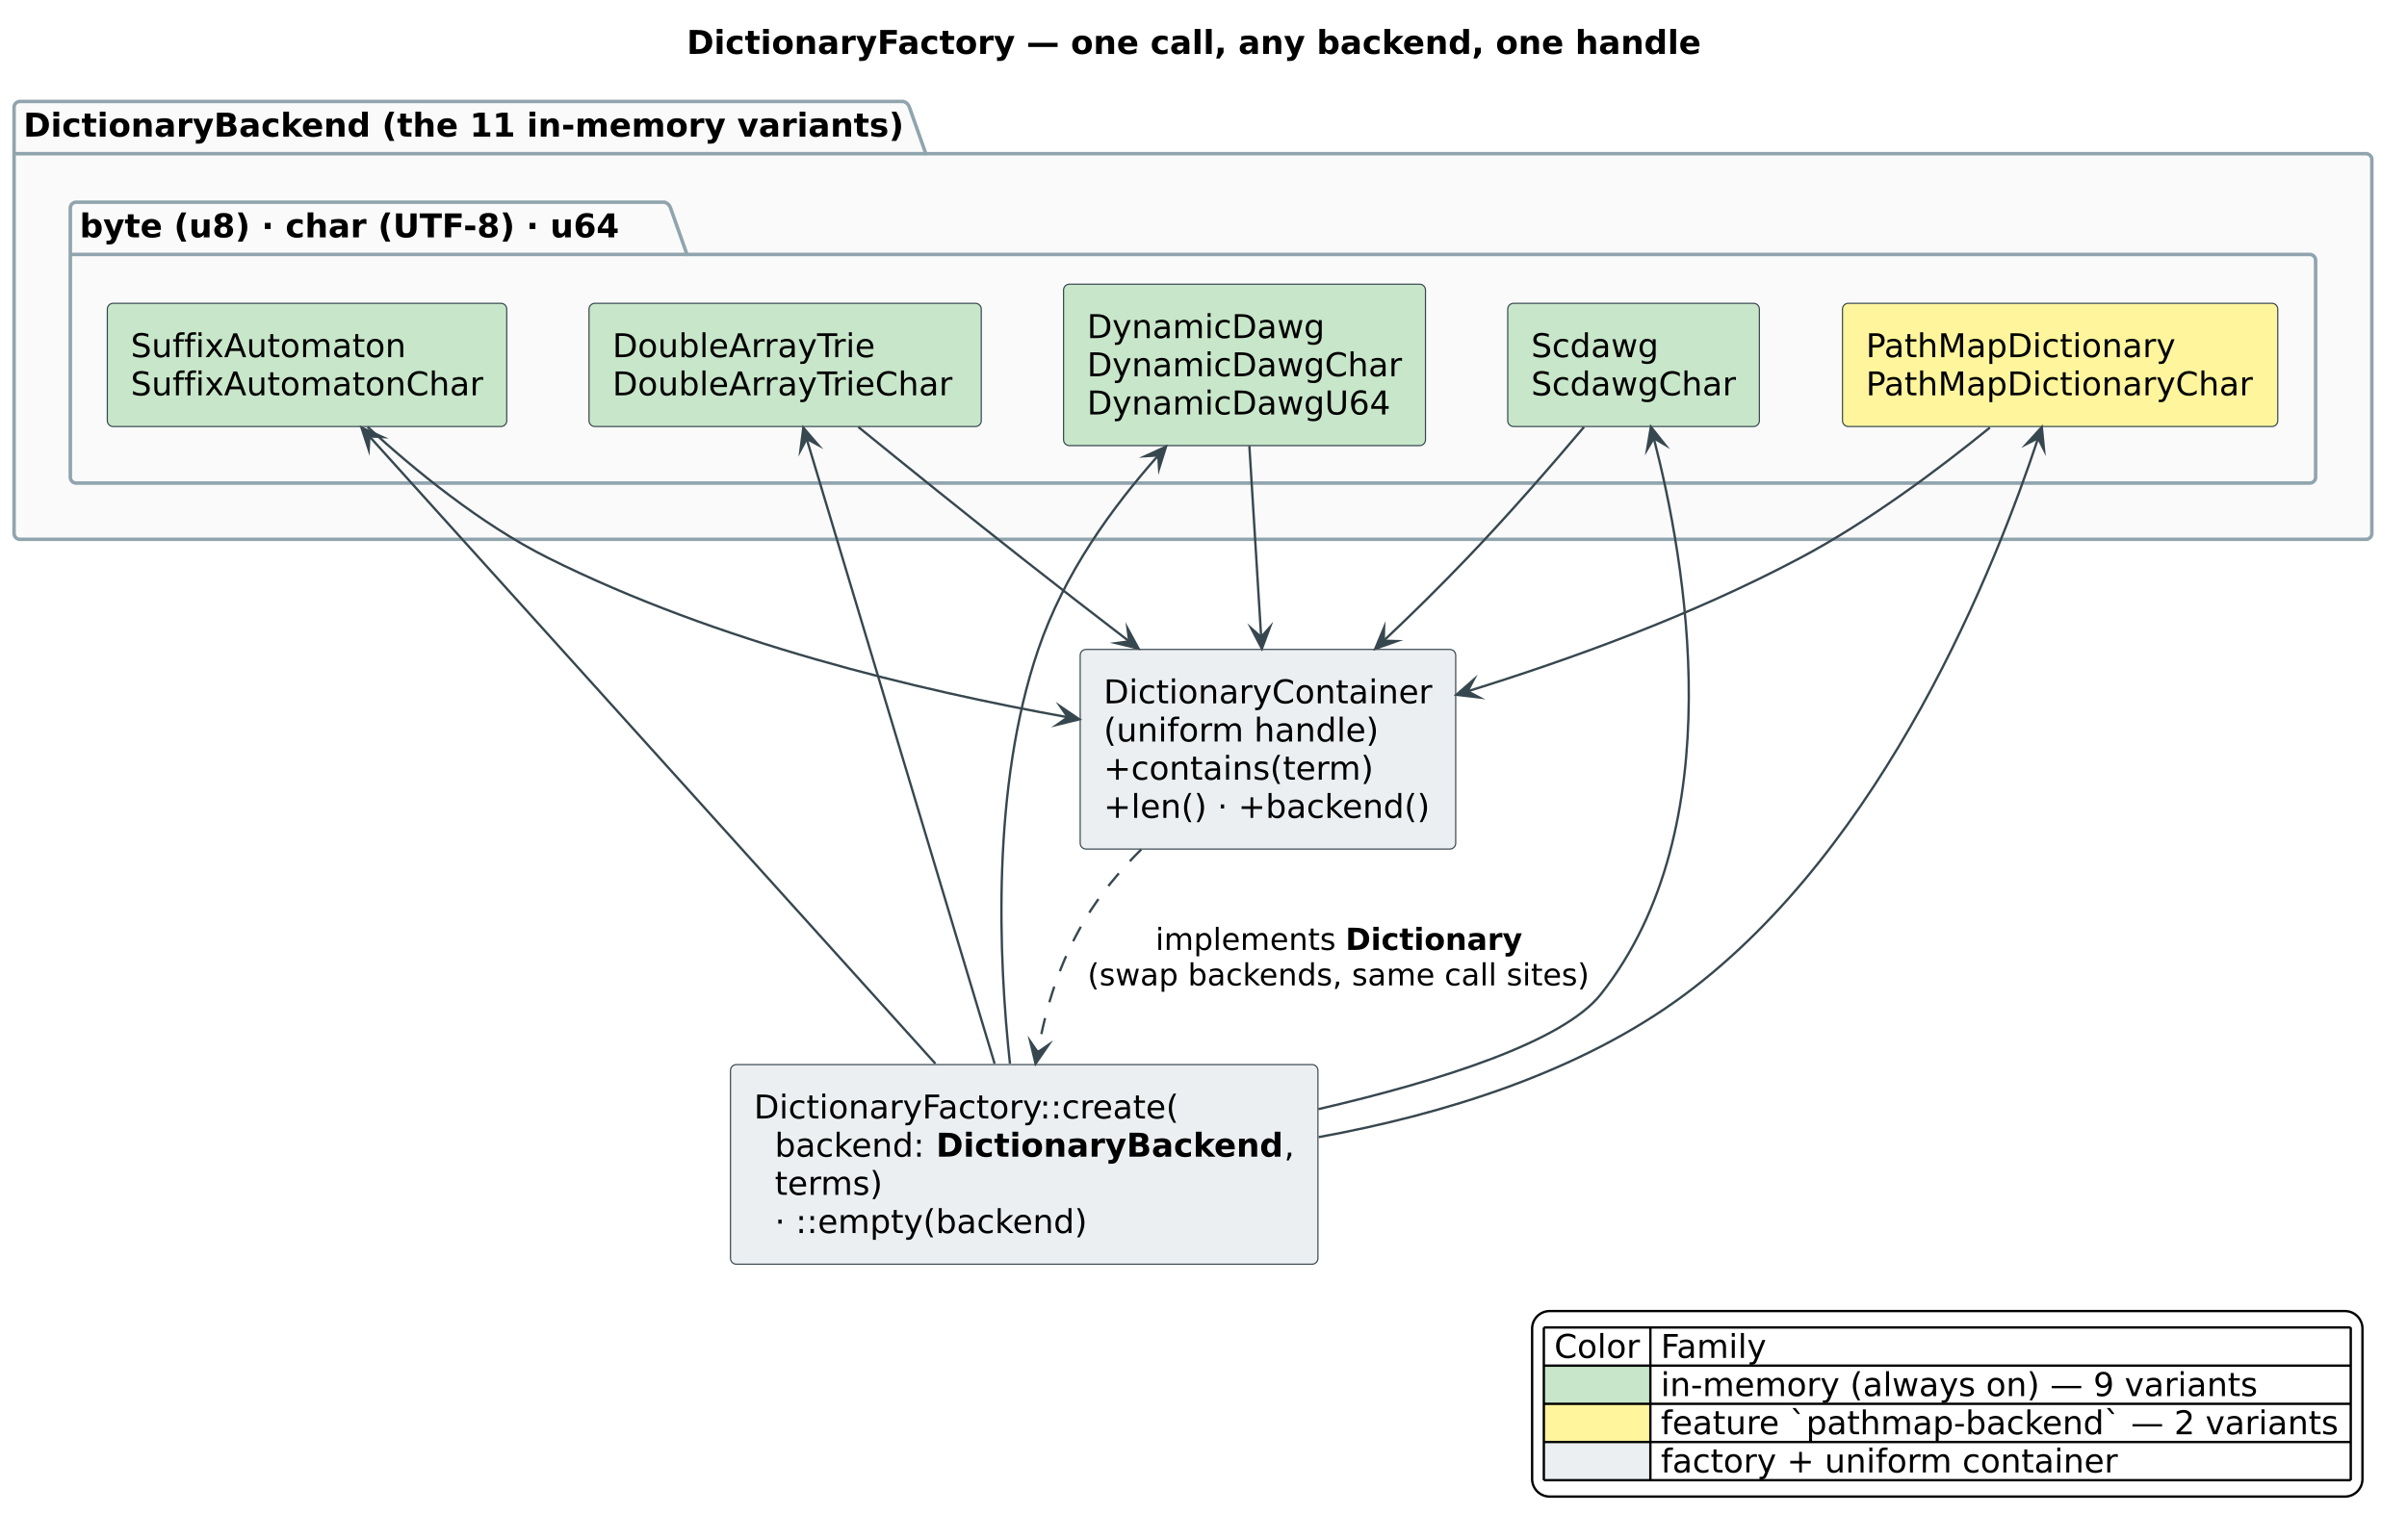
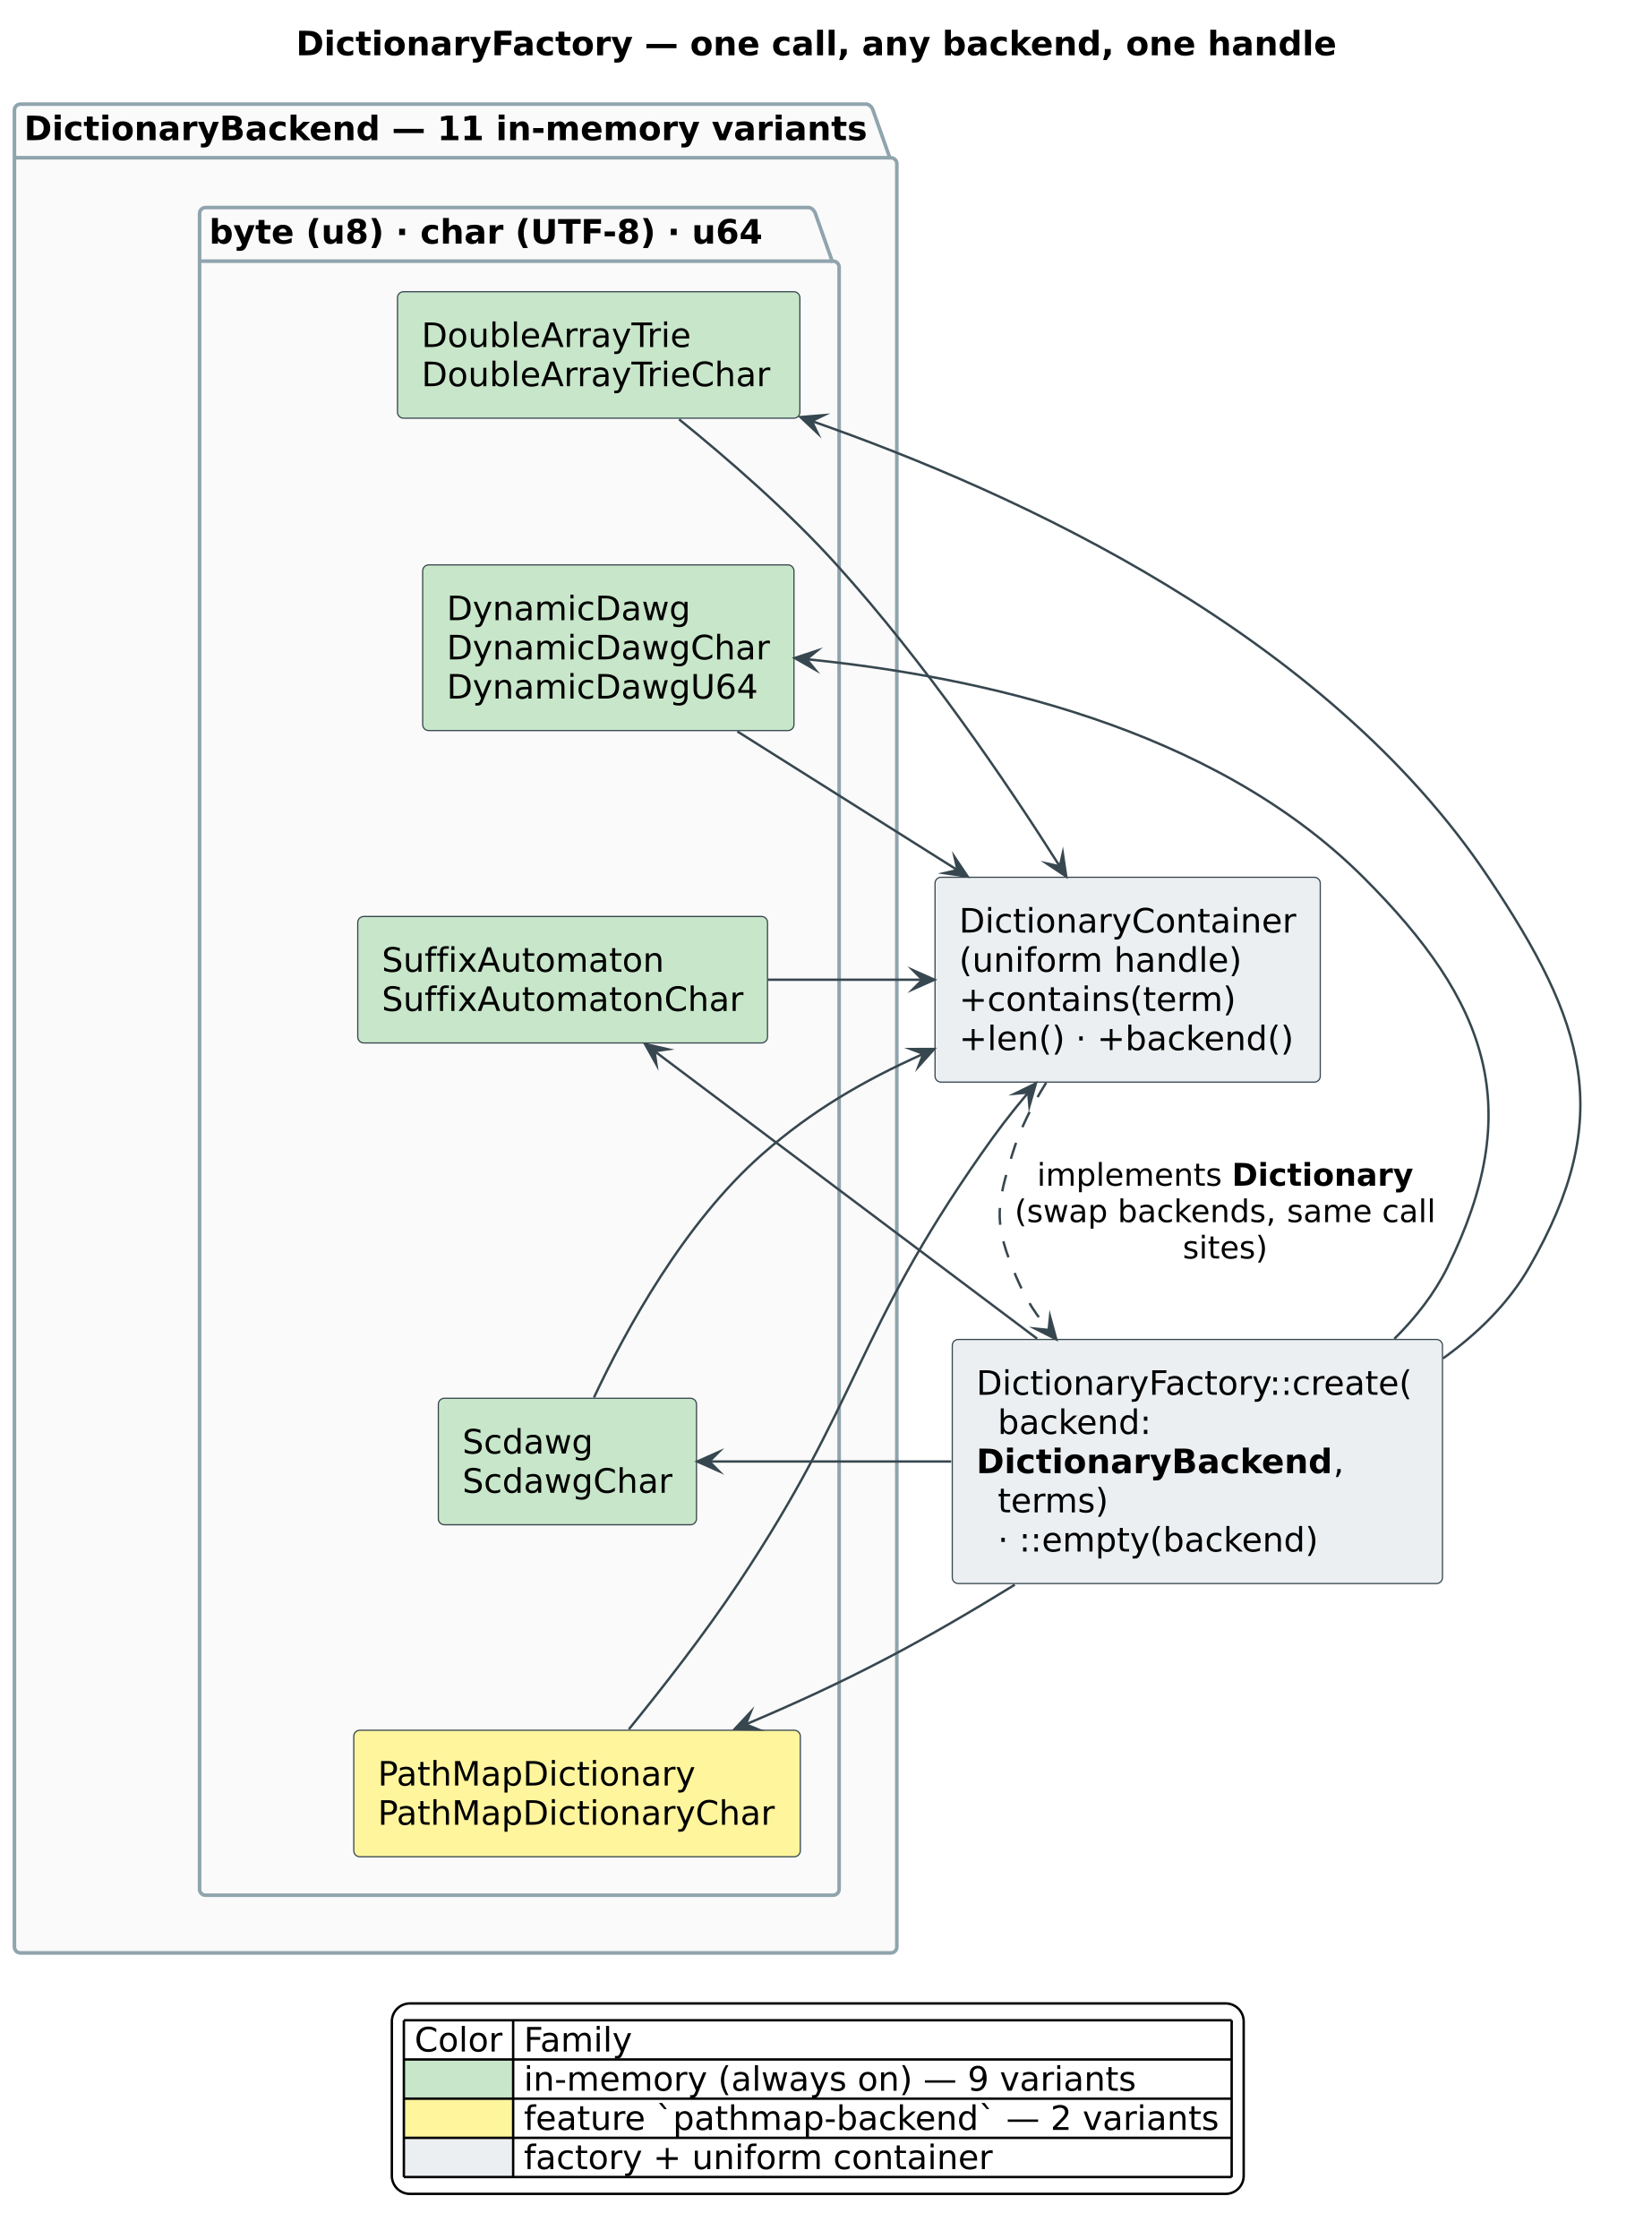
- <svg xmlns="http://www.w3.org/2000/svg" contentStyleType="text/css" data-diagram-type="DESCRIPTION" height="657px" preserveAspectRatio="none" style="width:1027px;height:657px;background:#FFFFFF;" version="1.1" viewBox="0 0 1027 657" width="1027px" zoomAndPan="magnify">
+ <svg xmlns="http://www.w3.org/2000/svg" contentStyleType="text/css" data-diagram-type="DESCRIPTION" height="931px" preserveAspectRatio="none" style="width:687px;height:931px;background:#FFFFFF;" version="1.1" viewBox="0 0 687 931" width="687px" zoomAndPan="magnify">
  <defs />
  <g>
-     <g class="title" data-source-line="17">
-       <text fill="#000000" font-family="'DejaVu Sans'" font-size="14" font-weight="700" lengthAdjust="spacing" textLength="433.979" x="293.01" y="22.995">DictionaryFactory — one call, any backend, one handle</text>
+     <g class="title" data-source-line="18">
+       <text fill="#000000" font-family="'DejaVu Sans'" font-size="14" font-weight="700" lengthAdjust="spacing" textLength="433.979" x="123.125" y="22.995">DictionaryFactory — one call, any backend, one handle</text>
    </g>
-     <g class="cluster" data-qualified-name="DictionaryBackend .the 11 in-memory variants." data-source-line="21" id="ent0002">
-       <path d="M8.5,43.297 L385.524,43.297 A3.75,3.75 0 0 1 388.024,45.797 L395.024,65.594 L1009.5,65.594 A2.5,2.5 0 0 1 1012,68.094 L1012,227.687 A2.5,2.5 0 0 1 1009.5,230.187 L8.5,230.187 A2.5,2.5 0 0 1 6,227.687 L6,45.797 A2.5,2.5 0 0 1 8.5,43.297" fill="#FAFAFA" style="stroke:#90A4AE;stroke-width:1.5;" />
-       <line style="stroke:#90A4AE;stroke-width:1.5;" x1="6" x2="395.024" y1="65.594" y2="65.594" />
-       <text fill="#000000" font-family="'DejaVu Sans'" font-size="14" font-weight="700" lengthAdjust="spacing" textLength="376.024" x="10" y="58.292">DictionaryBackend (the 11 in-memory variants)</text>
+     <g class="cluster" data-qualified-name="DictionaryBackend . 11 in-memory variants" data-source-line="22" id="ent0002">
+       <path d="M8.5,43.297 L360.573,43.297 A3.75,3.75 0 0 1 363.073,45.797 L370.073,65.594 L370.5,65.594 A2.5,2.5 0 0 1 373,68.094 L373,809.547 A2.5,2.5 0 0 1 370.5,812.047 L8.5,812.047 A2.5,2.5 0 0 1 6,809.547 L6,45.797 A2.5,2.5 0 0 1 8.5,43.297" fill="#FAFAFA" style="stroke:#90A4AE;stroke-width:1.5;" />
+       <line style="stroke:#90A4AE;stroke-width:1.5;" x1="6" x2="370.073" y1="65.594" y2="65.594" />
+       <text fill="#000000" font-family="'DejaVu Sans'" font-size="14" font-weight="700" lengthAdjust="spacing" textLength="351.073" x="10" y="58.292">DictionaryBackend — 11 in-memory variants</text>
    </g>
-     <g class="cluster" data-qualified-name="DictionaryBackend .the 11 in-memory variants..fam" data-source-line="22" id="ent0003">
-       <path d="M32.5,86.297 L283.613,86.297 A3.75,3.75 0 0 1 286.113,88.797 L293.113,108.594 L985.5,108.594 A2.5,2.5 0 0 1 988,111.094 L988,203.687 A2.5,2.5 0 0 1 985.5,206.187 L32.5,206.187 A2.5,2.5 0 0 1 30,203.687 L30,88.797 A2.5,2.5 0 0 1 32.5,86.297" fill="#FAFAFA" style="stroke:#90A4AE;stroke-width:1.5;" />
-       <line style="stroke:#90A4AE;stroke-width:1.5;" x1="30" x2="293.113" y1="108.594" y2="108.594" />
-       <text fill="#000000" font-family="'DejaVu Sans'" font-size="14" font-weight="700" lengthAdjust="spacing" textLength="250.113" x="34" y="101.292">byte (u8)  ·  char (UTF-8)  ·  u64</text>
+     <g class="cluster" data-qualified-name="DictionaryBackend . 11 in-memory variants.fam" data-source-line="23" id="ent0003">
+       <path d="M85.5,86.297 L336.613,86.297 A3.75,3.75 0 0 1 339.113,88.797 L346.113,108.594 L346.5,108.594 A2.5,2.5 0 0 1 349,111.094 L349,785.547 A2.5,2.5 0 0 1 346.5,788.047 L85.5,788.047 A2.5,2.5 0 0 1 83,785.547 L83,88.797 A2.5,2.5 0 0 1 85.5,86.297" fill="#FAFAFA" style="stroke:#90A4AE;stroke-width:1.5;" />
+       <line style="stroke:#90A4AE;stroke-width:1.5;" x1="83" x2="346.113" y1="108.594" y2="108.594" />
+       <text fill="#000000" font-family="'DejaVu Sans'" font-size="14" font-weight="700" lengthAdjust="spacing" textLength="250.113" x="87" y="101.292">byte (u8)  ·  char (UTF-8)  ·  u64</text>
    </g>
-     <g class="entity" data-qualified-name="DictionaryBackend .the 11 in-memory variants..fam.DAT" data-source-line="23" id="ent0004">
-       <rect fill="#C8E6C9" height="52.594" rx="2.5" ry="2.5" style="stroke:#37474F;stroke-width:0.5;" width="167.356" x="251.32" y="129.447" />
-       <text fill="#000000" font-family="'DejaVu Sans'" font-size="14" lengthAdjust="spacing" textLength="114.372" x="261.32" y="152.442">DoubleArrayTrie</text>
-       <text fill="#000000" font-family="'DejaVu Sans'" font-size="14" lengthAdjust="spacing" textLength="147.356" x="261.32" y="168.739">DoubleArrayTrieChar</text>
+     <g class="entity" data-qualified-name="DictionaryBackend . 11 in-memory variants.fam.DAT" data-source-line="24" id="ent0004">
+       <rect fill="#C8E6C9" height="52.594" rx="2.5" ry="2.5" style="stroke:#37474F;stroke-width:0.5;" width="167.356" x="165.32" y="121.297" />
+       <text fill="#000000" font-family="'DejaVu Sans'" font-size="14" lengthAdjust="spacing" textLength="114.372" x="175.32" y="144.292">DoubleArrayTrie</text>
+       <text fill="#000000" font-family="'DejaVu Sans'" font-size="14" lengthAdjust="spacing" textLength="147.356" x="175.32" y="160.589">DoubleArrayTrieChar</text>
    </g>
-     <g class="entity" data-qualified-name="DictionaryBackend .the 11 in-memory variants..fam.DAWG" data-source-line="24" id="ent0005">
-       <rect fill="#C8E6C9" height="68.891" rx="2.5" ry="2.5" style="stroke:#37474F;stroke-width:0.5;" width="154.422" x="453.79" y="121.297" />
-       <text fill="#000000" font-family="'DejaVu Sans'" font-size="14" lengthAdjust="spacing" textLength="101.439" x="463.79" y="144.292">DynamicDawg</text>
-       <text fill="#000000" font-family="'DejaVu Sans'" font-size="14" lengthAdjust="spacing" textLength="134.422" x="463.79" y="160.589">DynamicDawgChar</text>
-       <text fill="#000000" font-family="'DejaVu Sans'" font-size="14" lengthAdjust="spacing" textLength="129.5" x="463.79" y="176.886">DynamicDawgU64</text>
+     <g class="entity" data-qualified-name="DictionaryBackend . 11 in-memory variants.fam.DAWG" data-source-line="25" id="ent0005">
+       <rect fill="#C8E6C9" height="68.891" rx="2.5" ry="2.5" style="stroke:#37474F;stroke-width:0.5;" width="154.422" x="175.79" y="234.887" />
+       <text fill="#000000" font-family="'DejaVu Sans'" font-size="14" lengthAdjust="spacing" textLength="101.439" x="185.79" y="257.882">DynamicDawg</text>
+       <text fill="#000000" font-family="'DejaVu Sans'" font-size="14" lengthAdjust="spacing" textLength="134.422" x="185.79" y="274.179">DynamicDawgChar</text>
+       <text fill="#000000" font-family="'DejaVu Sans'" font-size="14" lengthAdjust="spacing" textLength="129.5" x="185.79" y="290.476">DynamicDawgU64</text>
    </g>
-     <g class="entity" data-qualified-name="DictionaryBackend .the 11 in-memory variants..fam.SA" data-source-line="25" id="ent0006">
-       <rect fill="#C8E6C9" height="52.594" rx="2.5" ry="2.5" style="stroke:#37474F;stroke-width:0.5;" width="170.425" x="45.79" y="129.447" />
-       <text fill="#000000" font-family="'DejaVu Sans'" font-size="14" lengthAdjust="spacing" textLength="117.441" x="55.79" y="152.442">SuffixAutomaton</text>
-       <text fill="#000000" font-family="'DejaVu Sans'" font-size="14" lengthAdjust="spacing" textLength="150.425" x="55.79" y="168.739">SuffixAutomatonChar</text>
+     <g class="entity" data-qualified-name="DictionaryBackend . 11 in-memory variants.fam.SA" data-source-line="26" id="ent0006">
+       <rect fill="#C8E6C9" height="52.594" rx="2.5" ry="2.5" style="stroke:#37474F;stroke-width:0.5;" width="170.425" x="148.79" y="381.077" />
+       <text fill="#000000" font-family="'DejaVu Sans'" font-size="14" lengthAdjust="spacing" textLength="117.441" x="158.79" y="404.072">SuffixAutomaton</text>
+       <text fill="#000000" font-family="'DejaVu Sans'" font-size="14" lengthAdjust="spacing" textLength="150.425" x="158.79" y="420.369">SuffixAutomatonChar</text>
    </g>
-     <g class="entity" data-qualified-name="DictionaryBackend .the 11 in-memory variants..fam.SC" data-source-line="26" id="ent0007">
-       <rect fill="#C8E6C9" height="52.594" rx="2.5" ry="2.5" style="stroke:#37474F;stroke-width:0.5;" width="107.37" x="643.31" y="129.447" />
-       <text fill="#000000" font-family="'DejaVu Sans'" font-size="14" lengthAdjust="spacing" textLength="54.387" x="653.31" y="152.442">Scdawg</text>
-       <text fill="#000000" font-family="'DejaVu Sans'" font-size="14" lengthAdjust="spacing" textLength="87.37" x="653.31" y="168.739">ScdawgChar</text>
+     <g class="entity" data-qualified-name="DictionaryBackend . 11 in-memory variants.fam.SC" data-source-line="27" id="ent0007">
+       <rect fill="#C8E6C9" height="52.594" rx="2.5" ry="2.5" style="stroke:#37474F;stroke-width:0.5;" width="107.37" x="182.31" y="581.417" />
+       <text fill="#000000" font-family="'DejaVu Sans'" font-size="14" lengthAdjust="spacing" textLength="54.387" x="192.31" y="604.412">Scdawg</text>
+       <text fill="#000000" font-family="'DejaVu Sans'" font-size="14" lengthAdjust="spacing" textLength="87.37" x="192.31" y="620.709">ScdawgChar</text>
    </g>
-     <g class="entity" data-qualified-name="DictionaryBackend .the 11 in-memory variants..fam.PM" data-source-line="27" id="ent0008">
-       <rect fill="#FFF59D" height="52.594" rx="2.5" ry="2.5" style="stroke:#37474F;stroke-width:0.5;" width="185.717" x="786.14" y="129.447" />
-       <text fill="#000000" font-family="'DejaVu Sans'" font-size="14" lengthAdjust="spacing" textLength="132.733" x="796.14" y="152.442">PathMapDictionary</text>
-       <text fill="#000000" font-family="'DejaVu Sans'" font-size="14" lengthAdjust="spacing" textLength="165.717" x="796.14" y="168.739">PathMapDictionaryChar</text>
+     <g class="entity" data-qualified-name="DictionaryBackend . 11 in-memory variants.fam.PM" data-source-line="28" id="ent0008">
+       <rect fill="#FFF59D" height="52.594" rx="2.5" ry="2.5" style="stroke:#37474F;stroke-width:0.5;" width="185.717" x="147.14" y="719.457" />
+       <text fill="#000000" font-family="'DejaVu Sans'" font-size="14" lengthAdjust="spacing" textLength="132.733" x="157.14" y="742.452">PathMapDictionary</text>
+       <text fill="#000000" font-family="'DejaVu Sans'" font-size="14" lengthAdjust="spacing" textLength="165.717" x="157.14" y="758.749">PathMapDictionaryChar</text>
    </g>
-     <g class="entity" data-qualified-name="F" data-source-line="19" id="ent0001">
-       <rect fill="#ECEFF1" height="85.188" rx="2.5" ry="2.5" style="stroke:#37474F;stroke-width:0.5;" width="250.644" x="311.68" y="454.377" />
-       <text fill="#000000" font-family="'DejaVu Sans'" font-size="14" lengthAdjust="spacing" textLength="183.873" x="321.68" y="477.372">DictionaryFactory::create(</text>
-       <text fill="#000000" font-family="'DejaVu Sans'" font-size="14" lengthAdjust="spacing" textLength="64.36" x="330.58" y="493.669">backend:</text>
-       <text fill="#000000" font-family="'DejaVu Sans'" font-size="14" font-weight="700" lengthAdjust="spacing" textLength="148.483" x="399.391" y="493.669">DictionaryBackend</text>
-       <text fill="#000000" font-family="'DejaVu Sans'" font-size="14" lengthAdjust="spacing" textLength="4.45" x="547.874" y="493.669">,</text>
-       <text fill="#000000" font-family="'DejaVu Sans'" font-size="14" lengthAdjust="spacing" textLength="46.252" x="330.58" y="509.966">terms)</text>
-       <text fill="#000000" font-family="'DejaVu Sans'" font-size="14" lengthAdjust="spacing" textLength="133.814" x="330.58" y="526.263">· ::empty(backend)</text>
+     <g class="entity" data-qualified-name="F" data-source-line="20" id="ent0001">
+       <rect fill="#ECEFF1" height="101.484" rx="2.5" ry="2.5" style="stroke:#37474F;stroke-width:0.5;" width="203.873" x="396.06" y="556.967" />
+       <text fill="#000000" font-family="'DejaVu Sans'" font-size="14" lengthAdjust="spacing" textLength="183.873" x="406.06" y="579.962">DictionaryFactory::create(</text>
+       <text fill="#000000" font-family="'DejaVu Sans'" font-size="14" lengthAdjust="spacing" textLength="8.9" x="406.06" y="596.259">  </text>
+       <text fill="#000000" font-family="'DejaVu Sans'" font-size="14" lengthAdjust="spacing" textLength="64.36" x="414.96" y="596.259">backend:</text>
+       <text fill="#000000" font-family="'DejaVu Sans'" font-size="14" font-weight="700" lengthAdjust="spacing" textLength="148.483" x="406.06" y="612.556">DictionaryBackend</text>
+       <text fill="#000000" font-family="'DejaVu Sans'" font-size="14" lengthAdjust="spacing" textLength="4.45" x="554.543" y="612.556">,</text>
+       <text fill="#000000" font-family="'DejaVu Sans'" font-size="14" lengthAdjust="spacing" textLength="8.9" x="406.06" y="628.853">  </text>
+       <text fill="#000000" font-family="'DejaVu Sans'" font-size="14" lengthAdjust="spacing" textLength="46.252" x="414.96" y="628.853">terms)</text>
+       <text fill="#000000" font-family="'DejaVu Sans'" font-size="14" lengthAdjust="spacing" textLength="8.9" x="406.06" y="645.149">  </text>
+       <text fill="#000000" font-family="'DejaVu Sans'" font-size="14" lengthAdjust="spacing" textLength="4.45" x="414.96" y="645.149">·</text>
+       <text fill="#000000" font-family="'DejaVu Sans'" font-size="14" lengthAdjust="spacing" textLength="4.45" x="419.411" y="645.149"> </text>
+       <text fill="#000000" font-family="'DejaVu Sans'" font-size="14" lengthAdjust="spacing" textLength="124.913" x="423.861" y="645.149">::empty(backend)</text>
    </g>
-     <g class="entity" data-qualified-name="C" data-source-line="31" id="ent0009">
-       <rect fill="#ECEFF1" height="85.188" rx="2.5" ry="2.5" style="stroke:#37474F;stroke-width:0.5;" width="160.219" x="460.89" y="277.187" />
-       <text fill="#000000" font-family="'DejaVu Sans'" font-size="14" lengthAdjust="spacing" textLength="140.219" x="470.89" y="300.182">DictionaryContainer</text>
-       <text fill="#000000" font-family="'DejaVu Sans'" font-size="14" lengthAdjust="spacing" textLength="117.612" x="470.89" y="316.479">(uniform handle)</text>
-       <text fill="#000000" font-family="'DejaVu Sans'" font-size="14" lengthAdjust="spacing" textLength="115.411" x="470.89" y="332.776">+contains(term)</text>
-       <text fill="#000000" font-family="'DejaVu Sans'" font-size="14" lengthAdjust="spacing" textLength="139.679" x="470.89" y="349.073">+len() · +backend()</text>
+     <g class="entity" data-qualified-name="C" data-source-line="32" id="ent0009">
+       <rect fill="#ECEFF1" height="85.188" rx="2.5" ry="2.5" style="stroke:#37474F;stroke-width:0.5;" width="160.219" x="388.89" y="364.777" />
+       <text fill="#000000" font-family="'DejaVu Sans'" font-size="14" lengthAdjust="spacing" textLength="140.219" x="398.89" y="387.772">DictionaryContainer</text>
+       <text fill="#000000" font-family="'DejaVu Sans'" font-size="14" lengthAdjust="spacing" textLength="59.985" x="398.89" y="404.069">(uniform</text>
+       <text fill="#000000" font-family="'DejaVu Sans'" font-size="14" lengthAdjust="spacing" textLength="4.45" x="458.875" y="404.069"> </text>
+       <text fill="#000000" font-family="'DejaVu Sans'" font-size="14" lengthAdjust="spacing" textLength="53.177" x="463.325" y="404.069">handle)</text>
+       <text fill="#000000" font-family="'DejaVu Sans'" font-size="14" lengthAdjust="spacing" textLength="115.411" x="398.89" y="420.366">+contains(term)</text>
+       <text fill="#000000" font-family="'DejaVu Sans'" font-size="14" lengthAdjust="spacing" textLength="44.03" x="398.89" y="436.663">+len()</text>
+       <text fill="#000000" font-family="'DejaVu Sans'" font-size="14" lengthAdjust="spacing" textLength="4.45" x="442.92" y="436.663"> </text>
+       <text fill="#000000" font-family="'DejaVu Sans'" font-size="14" lengthAdjust="spacing" textLength="4.45" x="447.37" y="436.663">·</text>
+       <text fill="#000000" font-family="'DejaVu Sans'" font-size="14" lengthAdjust="spacing" textLength="4.45" x="451.821" y="436.663"> </text>
+       <text fill="#000000" font-family="'DejaVu Sans'" font-size="14" lengthAdjust="spacing" textLength="82.298" x="456.271" y="436.663">+backend()</text>
    </g>
-     <g class="link" data-entity-1="ent0001" data-entity-2="ent0004" data-link-type="dependency" data-source-line="33" id="lnk10">
-       <path d="M424.37,453.967 C402.98,382.827 361.69,245.525 344.19,187.315" fill="none" id="F-to-DAT" style="stroke:#37474F;stroke-width:1;" />
-       <polygon fill="#37474F" points="342.75,182.527,341.51,192.297,344.19,187.315,349.172,189.994,342.75,182.527" style="stroke:#37474F;stroke-width:1;stroke-linejoin:miter;stroke-miterlimit:10;" />
+     <g class="link" data-entity-1="ent0001" data-entity-2="ent0004" data-link-type="dependency" data-source-line="34" id="lnk10">
+       <path d="M600.18,564.827 C614.5,554.567 627.29,542.067 636,526.967 C672.23,464.197 659.32,425.007 619,364.777 C551.43,263.857 424.29,205.387 337.62,175.077" fill="none" id="F-to-DAT" style="stroke:#37474F;stroke-width:1;" />
+       <polygon fill="#37474F" points="332.9,173.427,340.075,180.174,337.62,175.077,342.716,172.622,332.9,173.427" style="stroke:#37474F;stroke-width:1;stroke-linejoin:miter;stroke-miterlimit:10;" />
    </g>
-     <g class="link" data-entity-1="ent0001" data-entity-2="ent0005" data-link-type="dependency" data-source-line="34" id="lnk11">
-       <path d="M430.92,453.947 C426.04,408.917 422.92,335.977 443,277.187 C454.18,244.477 474.32,216.875 494.2,194.365" fill="none" id="F-to-DAWG" style="stroke:#37474F;stroke-width:1;" />
-       <polygon fill="#37474F" points="497.51,190.617,488.554,194.715,494.2,194.365,494.55,200.011,497.51,190.617" style="stroke:#37474F;stroke-width:1;stroke-linejoin:miter;stroke-miterlimit:10;" />
+     <g class="link" data-entity-1="ent0001" data-entity-2="ent0005" data-link-type="dependency" data-source-line="35" id="lnk11">
+       <path d="M579.92,556.697 C588.79,547.907 596.56,537.987 602,526.967 C634.63,460.837 619.22,416.847 567,364.777 C504.12,302.077 406.245,281.217 335.495,274.107" fill="none" id="F-to-DAWG" style="stroke:#37474F;stroke-width:1;" />
+       <polygon fill="#37474F" points="330.52,273.607,339.075,278.487,335.495,274.107,339.875,270.527,330.52,273.607" style="stroke:#37474F;stroke-width:1;stroke-linejoin:miter;stroke-miterlimit:10;" />
    </g>
-     <g class="link" data-entity-1="ent0001" data-entity-2="ent0006" data-link-type="dependency" data-source-line="35" id="lnk12">
-       <path d="M399.11,453.967 C334.94,382.827 210.109,244.45 157.599,186.239" fill="none" id="F-to-SA" style="stroke:#37474F;stroke-width:1;" />
-       <polygon fill="#37474F" points="154.25,182.527,157.308,191.889,157.599,186.239,163.249,186.53,154.25,182.527" style="stroke:#37474F;stroke-width:1;stroke-linejoin:miter;stroke-miterlimit:10;" />
+     <g class="link" data-entity-1="ent0001" data-entity-2="ent0006" data-link-type="dependency" data-source-line="36" id="lnk12">
+       <path d="M431.35,556.637 C379.4,517.617 313.398,468.02 272.238,437.1" fill="none" id="F-to-SA" style="stroke:#37474F;stroke-width:1;" />
+       <polygon fill="#37474F" points="268.24,434.097,273.033,442.701,272.238,437.1,277.838,436.304,268.24,434.097" style="stroke:#37474F;stroke-width:1;stroke-linejoin:miter;stroke-miterlimit:10;" />
    </g>
-     <g class="link" data-entity-1="ent0001" data-entity-2="ent0007" data-link-type="dependency" data-source-line="36" id="lnk13">
-       <path d="M562.54,473.377 C614.75,461.267 666.95,444.647 683,424.377 C739.62,352.897 718.999,238.828 705.629,187.018" fill="none" id="F-to-SC" style="stroke:#37474F;stroke-width:1;" />
-       <polygon fill="#37474F" points="704.38,182.177,702.756,191.891,705.629,187.018,710.502,189.892,704.38,182.177" style="stroke:#37474F;stroke-width:1;stroke-linejoin:miter;stroke-miterlimit:10;" />
+     <g class="link" data-entity-1="ent0001" data-entity-2="ent0007" data-link-type="dependency" data-source-line="37" id="lnk13">
+       <path d="M395.62,607.707 C360.41,607.707 330.2,607.707 294.99,607.707" fill="none" id="F-to-SC" style="stroke:#37474F;stroke-width:1;" />
+       <polygon fill="#37474F" points="289.99,607.707,298.99,611.707,294.99,607.707,298.99,603.707,289.99,607.707" style="stroke:#37474F;stroke-width:1;stroke-linejoin:miter;stroke-miterlimit:10;" />
    </g>
-     <g class="link" data-entity-1="ent0001" data-entity-2="ent0008" data-link-type="dependency" data-source-line="37" id="lnk14">
-       <path d="M562.65,485.327 C615.05,475.787 674.04,457.877 719,424.377 C804.74,360.507 851.837,240.643 869.607,187.023" fill="none" id="F-to-PM" style="stroke:#37474F;stroke-width:1;" />
-       <polygon fill="#37474F" points="871.18,182.277,864.552,189.562,869.607,187.023,872.146,192.078,871.18,182.277" style="stroke:#37474F;stroke-width:1;stroke-linejoin:miter;stroke-miterlimit:10;" />
+     <g class="link" data-entity-1="ent0001" data-entity-2="ent0008" data-link-type="dependency" data-source-line="38" id="lnk14">
+       <path d="M422.06,658.947 C404.9,669.527 386.56,680.267 369,689.457 C348.81,700.017 330.774,708.288 310.154,717.018" fill="none" id="F-to-PM" style="stroke:#37474F;stroke-width:1;" />
+       <polygon fill="#37474F" points="305.55,718.967,315.397,719.141,310.154,717.018,312.278,711.774,305.55,718.967" style="stroke:#37474F;stroke-width:1;stroke-linejoin:miter;stroke-miterlimit:10;" />
    </g>
-     <g class="link" data-entity-1="ent0004" data-entity-2="ent0009" data-link-type="dependency" data-source-line="38" id="lnk15">
-       <path d="M366.24,182.257 C386.11,198.407 412.46,219.667 436,238.187 C452.07,250.837 465.692,261.395 481.802,273.745" fill="none" id="DAT-to-C" style="stroke:#37474F;stroke-width:1;" />
-       <polygon fill="#37474F" points="485.77,276.787,481.061,268.137,481.802,273.745,476.194,274.486,485.77,276.787" style="stroke:#37474F;stroke-width:1;stroke-linejoin:miter;stroke-miterlimit:10;" />
+     <g class="link" data-entity-1="ent0004" data-entity-2="ent0009" data-link-type="dependency" data-source-line="39" id="lnk15">
+       <path d="M282.45,174.367 C302.53,190.637 327.99,212.717 348,234.887 C384.98,275.877 417.89,324.185 440.78,360.245" fill="none" id="DAT-to-C" style="stroke:#37474F;stroke-width:1;" />
+       <polygon fill="#37474F" points="443.46,364.467,442.014,354.725,440.78,360.245,435.26,359.012,443.46,364.467" style="stroke:#37474F;stroke-width:1;stroke-linejoin:miter;stroke-miterlimit:10;" />
    </g>
-     <g class="link" data-entity-1="ent0005" data-entity-2="ent0009" data-link-type="dependency" data-source-line="39" id="lnk16">
-       <path d="M533.07,190.317 C534.62,215.447 536.442,244.966 538.102,271.896" fill="none" id="DAWG-to-C" style="stroke:#37474F;stroke-width:1;" />
-       <polygon fill="#37474F" points="538.41,276.887,541.849,267.658,538.102,271.896,533.864,268.15,538.41,276.887" style="stroke:#37474F;stroke-width:1;stroke-linejoin:miter;stroke-miterlimit:10;" />
+     <g class="link" data-entity-1="ent0005" data-entity-2="ent0009" data-link-type="dependency" data-source-line="40" id="lnk16">
+       <path d="M306.67,304.137 C335.66,322.397 367.479,342.432 398.229,361.802" fill="none" id="DAWG-to-C" style="stroke:#37474F;stroke-width:1;" />
+       <polygon fill="#37474F" points="402.46,364.467,396.977,356.286,398.229,361.802,392.713,363.055,402.46,364.467" style="stroke:#37474F;stroke-width:1;stroke-linejoin:miter;stroke-miterlimit:10;" />
    </g>
-     <g class="link" data-entity-1="ent0006" data-entity-2="ent0009" data-link-type="dependency" data-source-line="40" id="lnk17">
-       <path d="M156.85,182.217 C176.51,200.257 205.04,223.737 234,238.187 C306.36,274.297 391.719,294.61 455.599,306.12" fill="none" id="SA-to-C" style="stroke:#37474F;stroke-width:1;" />
-       <polygon fill="#37474F" points="460.52,307.007,452.372,301.474,455.599,306.12,450.953,309.348,460.52,307.007" style="stroke:#37474F;stroke-width:1;stroke-linejoin:miter;stroke-miterlimit:10;" />
+     <g class="link" data-entity-1="ent0006" data-entity-2="ent0009" data-link-type="dependency" data-source-line="41" id="lnk17">
+       <path d="M319.37,407.377 C342.46,407.377 360.55,407.377 383.63,407.377" fill="none" id="SA-to-C" style="stroke:#37474F;stroke-width:1;" />
+       <polygon fill="#37474F" points="388.63,407.377,379.63,403.377,383.63,407.377,379.63,411.377,388.63,407.377" style="stroke:#37474F;stroke-width:1;stroke-linejoin:miter;stroke-miterlimit:10;" />
    </g>
-     <g class="link" data-entity-1="ent0007" data-entity-2="ent0009" data-link-type="dependency" data-source-line="41" id="lnk18">
-       <path d="M675.85,182.247 C662.04,198.587 643.4,220.047 626,238.187 C613.61,251.107 603.332,261.231 590.403,273.461" fill="none" id="SC-to-C" style="stroke:#37474F;stroke-width:1;" />
-       <polygon fill="#37474F" points="586.77,276.897,596.057,273.618,590.403,273.461,590.56,267.806,586.77,276.897" style="stroke:#37474F;stroke-width:1;stroke-linejoin:miter;stroke-miterlimit:10;" />
+     <g class="link" data-entity-1="ent0007" data-entity-2="ent0009" data-link-type="dependency" data-source-line="42" id="lnk18">
+       <path d="M247.04,581.087 C260.2,553.117 284.54,508.507 317,479.967 C337.7,461.767 359.266,449.29 383.996,438.22" fill="none" id="SC-to-C" style="stroke:#37474F;stroke-width:1;" />
+       <polygon fill="#37474F" points="388.56,436.177,378.711,436.203,383.996,438.22,381.98,443.505,388.56,436.177" style="stroke:#37474F;stroke-width:1;stroke-linejoin:miter;stroke-miterlimit:10;" />
    </g>
-     <g class="link" data-entity-1="ent0008" data-entity-2="ent0009" data-link-type="dependency" data-source-line="42" id="lnk19">
-       <path d="M849.03,182.487 C827.56,199.967 797.36,222.637 768,238.187 C721.53,262.807 670.715,281.202 626.174,295.052" fill="none" id="PM-to-C" style="stroke:#37474F;stroke-width:1;" />
-       <polygon fill="#37474F" points="621.4,296.537,631.182,297.684,626.174,295.052,628.806,290.045,621.4,296.537" style="stroke:#37474F;stroke-width:1;stroke-linejoin:miter;stroke-miterlimit:10;" />
+     <g class="link" data-entity-1="ent0008" data-entity-2="ent0009" data-link-type="dependency" data-source-line="43" id="lnk19">
+       <path d="M261.55,719.047 C275.21,702.257 292.91,679.607 307,658.457 C357.53,582.597 355.76,554.657 408,479.967 C414.93,470.067 419.729,463.739 427.639,454.299" fill="none" id="PM-to-C" style="stroke:#37474F;stroke-width:1;" />
+       <polygon fill="#37474F" points="430.85,450.467,422.004,454.796,427.639,454.299,428.136,459.934,430.85,450.467" style="stroke:#37474F;stroke-width:1;stroke-linejoin:miter;stroke-miterlimit:10;" />
    </g>
-     <g class="link" data-entity-1="ent0009" data-entity-2="ent0001" data-link-type="dependency" data-source-line="43" id="lnk20">
-       <path d="M486.93,362.537 C477.9,371.557 469.39,381.637 463,392.377 C451.9,411.017 446.433,429.341 442.764,449.091" fill="none" id="C-to-F" style="stroke:#37474F;stroke-width:1;stroke-dasharray:7,7;" />
-       <polygon fill="#37474F" points="441.85,454.007,447.427,445.889,442.764,449.091,439.562,444.428,441.85,454.007" style="stroke:#37474F;stroke-width:1;stroke-linejoin:miter;stroke-miterlimit:10;" />
-       <text fill="#000000" font-family="'DejaVu Sans'" font-size="13" lengthAdjust="spacing" textLength="76.908" x="493.034" y="405.444">implements</text>
-       <text fill="#000000" font-family="'DejaVu Sans'" font-size="13" font-weight="700" lengthAdjust="spacing" textLength="75.467" x="574.075" y="405.444">Dictionary</text>
-       <text fill="#000000" font-family="'DejaVu Sans'" font-size="13" lengthAdjust="spacing" textLength="214.576" x="464" y="420.577">(swap backends, same call sites)</text>
+     <g class="link" data-entity-1="ent0009" data-entity-2="ent0001" data-link-type="dependency" data-source-line="49" id="lnk24">
+       <path d="M435.11,450.187 C429.3,459.487 424.14,469.657 421,479.967 C414.92,499.957 413.18,507.597 421,526.967 C425.33,537.677 428.688,543.873 436.148,553.013" fill="none" id="C-to-F" style="stroke:#37474F;stroke-width:1;stroke-dasharray:7,7;" />
+       <polygon fill="#37474F" points="439.31,556.887,436.718,547.385,436.148,553.013,430.52,552.444,439.31,556.887" style="stroke:#37474F;stroke-width:1;stroke-linejoin:miter;stroke-miterlimit:10;" />
+       <text fill="#000000" font-family="'DejaVu Sans'" font-size="13" lengthAdjust="spacing" textLength="76.908" x="431.306" y="493.034">implements</text>
+       <text fill="#000000" font-family="'DejaVu Sans'" font-size="13" lengthAdjust="spacing" textLength="4.132" x="508.214" y="493.034"> </text>
+       <text fill="#000000" font-family="'DejaVu Sans'" font-size="13" font-weight="700" lengthAdjust="spacing" textLength="75.467" x="512.346" y="493.034">Dictionary</text>
+       <text fill="#000000" font-family="'DejaVu Sans'" font-size="13" lengthAdjust="spacing" textLength="38.695" x="422" y="508.167">(swap</text>
+       <text fill="#000000" font-family="'DejaVu Sans'" font-size="13" lengthAdjust="spacing" textLength="4.132" x="460.695" y="508.167"> </text>
+       <text fill="#000000" font-family="'DejaVu Sans'" font-size="13" lengthAdjust="spacing" textLength="66.289" x="464.828" y="508.167">backends,</text>
+       <text fill="#000000" font-family="'DejaVu Sans'" font-size="13" lengthAdjust="spacing" textLength="4.132" x="531.116" y="508.167"> </text>
+       <text fill="#000000" font-family="'DejaVu Sans'" font-size="13" lengthAdjust="spacing" textLength="35.401" x="535.249" y="508.167">same</text>
+       <text fill="#000000" font-family="'DejaVu Sans'" font-size="13" lengthAdjust="spacing" textLength="4.132" x="570.649" y="508.167"> </text>
+       <text fill="#000000" font-family="'DejaVu Sans'" font-size="13" lengthAdjust="spacing" textLength="22.337" x="574.782" y="508.167">call</text>
+       <text fill="#000000" font-family="'DejaVu Sans'" font-size="13" lengthAdjust="spacing" textLength="35.325" x="491.897" y="523.299">sites)</text>
    </g>
-     <g class="legend" data-source-line="45">
-       <rect fill="none" height="79.188" rx="7.5" ry="7.5" style="stroke:#000000;stroke-width:1;" width="354.285" x="653.715" y="559.564" />
-       <text fill="#000000" font-family="'DejaVu Sans'" font-size="14" lengthAdjust="spacing" textLength="36.552" x="663.165" y="579.559">Color</text>
-       <text fill="#000000" font-family="'DejaVu Sans'" font-size="14" lengthAdjust="spacing" textLength="46.334" x="708.617" y="579.559">Family</text>
-       <rect fill="#C8E6C9" height="16.297" style="stroke:none;stroke-width:1;" width="45.452" x="658.715" y="582.861" />
-       <text fill="#000000" font-family="'DejaVu Sans'" font-size="14" lengthAdjust="spacing" textLength="4.45" x="658.715" y="595.856"> </text>
-       <text fill="#000000" font-family="'DejaVu Sans'" font-size="14" lengthAdjust="spacing" textLength="254.652" x="708.617" y="595.856">in-memory (always on) — 9 variants</text>
-       <rect fill="#FFF59D" height="16.297" style="stroke:none;stroke-width:1;" width="45.452" x="658.715" y="599.158" />
-       <text fill="#000000" font-family="'DejaVu Sans'" font-size="14" lengthAdjust="spacing" textLength="4.45" x="658.715" y="612.153"> </text>
-       <text fill="#000000" font-family="'DejaVu Sans'" font-size="14" lengthAdjust="spacing" textLength="289.933" x="708.617" y="612.153">feature `pathmap-backend` — 2 variants</text>
-       <rect fill="#ECEFF1" height="16.297" style="stroke:none;stroke-width:1;" width="45.452" x="658.715" y="615.455" />
-       <text fill="#000000" font-family="'DejaVu Sans'" font-size="14" lengthAdjust="spacing" textLength="4.45" x="658.715" y="628.45"> </text>
-       <text fill="#000000" font-family="'DejaVu Sans'" font-size="14" lengthAdjust="spacing" textLength="195.241" x="708.617" y="628.45">factory + uniform container</text>
-       <line style="stroke:#000000;stroke-width:1;" x1="658.715" x2="1003" y1="566.564" y2="566.564" />
-       <line style="stroke:#000000;stroke-width:1;" x1="658.715" x2="1003" y1="582.861" y2="582.861" />
-       <line style="stroke:#000000;stroke-width:1;" x1="658.715" x2="1003" y1="599.158" y2="599.158" />
-       <line style="stroke:#000000;stroke-width:1;" x1="658.715" x2="1003" y1="615.455" y2="615.455" />
-       <line style="stroke:#000000;stroke-width:1;" x1="658.715" x2="1003" y1="631.752" y2="631.752" />
-       <line style="stroke:#000000;stroke-width:1;" x1="658.715" x2="658.715" y1="566.564" y2="631.752" />
-       <line style="stroke:#000000;stroke-width:1;" x1="704.167" x2="704.167" y1="566.564" y2="631.752" />
-       <line style="stroke:#000000;stroke-width:1;" x1="1003" x2="1003" y1="566.564" y2="631.752" />
+     <g class="legend" data-source-line="51">
+       <rect fill="none" height="79.188" rx="7.5" ry="7.5" style="stroke:#000000;stroke-width:1;" width="354.285" x="162.972" y="833.047" />
+       <text fill="#000000" font-family="'DejaVu Sans'" font-size="14" lengthAdjust="spacing" textLength="36.552" x="172.423" y="853.042">Color</text>
+       <text fill="#000000" font-family="'DejaVu Sans'" font-size="14" lengthAdjust="spacing" textLength="46.334" x="217.875" y="853.042">Family</text>
+       <rect fill="#C8E6C9" height="16.297" style="stroke:none;stroke-width:1;" width="45.452" x="167.972" y="856.344" />
+       <text fill="#000000" font-family="'DejaVu Sans'" font-size="14" lengthAdjust="spacing" textLength="4.45" x="167.972" y="869.339"> </text>
+       <text fill="#000000" font-family="'DejaVu Sans'" font-size="14" lengthAdjust="spacing" textLength="254.652" x="217.875" y="869.339">in-memory (always on) — 9 variants</text>
+       <rect fill="#FFF59D" height="16.297" style="stroke:none;stroke-width:1;" width="45.452" x="167.972" y="872.641" />
+       <text fill="#000000" font-family="'DejaVu Sans'" font-size="14" lengthAdjust="spacing" textLength="4.45" x="167.972" y="885.636"> </text>
+       <text fill="#000000" font-family="'DejaVu Sans'" font-size="14" lengthAdjust="spacing" textLength="289.933" x="217.875" y="885.636">feature `pathmap-backend` — 2 variants</text>
+       <rect fill="#ECEFF1" height="16.297" style="stroke:none;stroke-width:1;" width="45.452" x="167.972" y="888.938" />
+       <text fill="#000000" font-family="'DejaVu Sans'" font-size="14" lengthAdjust="spacing" textLength="4.45" x="167.972" y="901.933"> </text>
+       <text fill="#000000" font-family="'DejaVu Sans'" font-size="14" lengthAdjust="spacing" textLength="195.241" x="217.875" y="901.933">factory + uniform container</text>
+       <line style="stroke:#000000;stroke-width:1;" x1="167.972" x2="512.258" y1="840.047" y2="840.047" />
+       <line style="stroke:#000000;stroke-width:1;" x1="167.972" x2="512.258" y1="856.344" y2="856.344" />
+       <line style="stroke:#000000;stroke-width:1;" x1="167.972" x2="512.258" y1="872.641" y2="872.641" />
+       <line style="stroke:#000000;stroke-width:1;" x1="167.972" x2="512.258" y1="888.938" y2="888.938" />
+       <line style="stroke:#000000;stroke-width:1;" x1="167.972" x2="512.258" y1="905.234" y2="905.234" />
+       <line style="stroke:#000000;stroke-width:1;" x1="167.972" x2="167.972" y1="840.047" y2="905.234" />
+       <line style="stroke:#000000;stroke-width:1;" x1="213.425" x2="213.425" y1="840.047" y2="905.234" />
+       <line style="stroke:#000000;stroke-width:1;" x1="512.258" x2="512.258" y1="840.047" y2="905.234" />
    </g>
  </g>
</svg>
